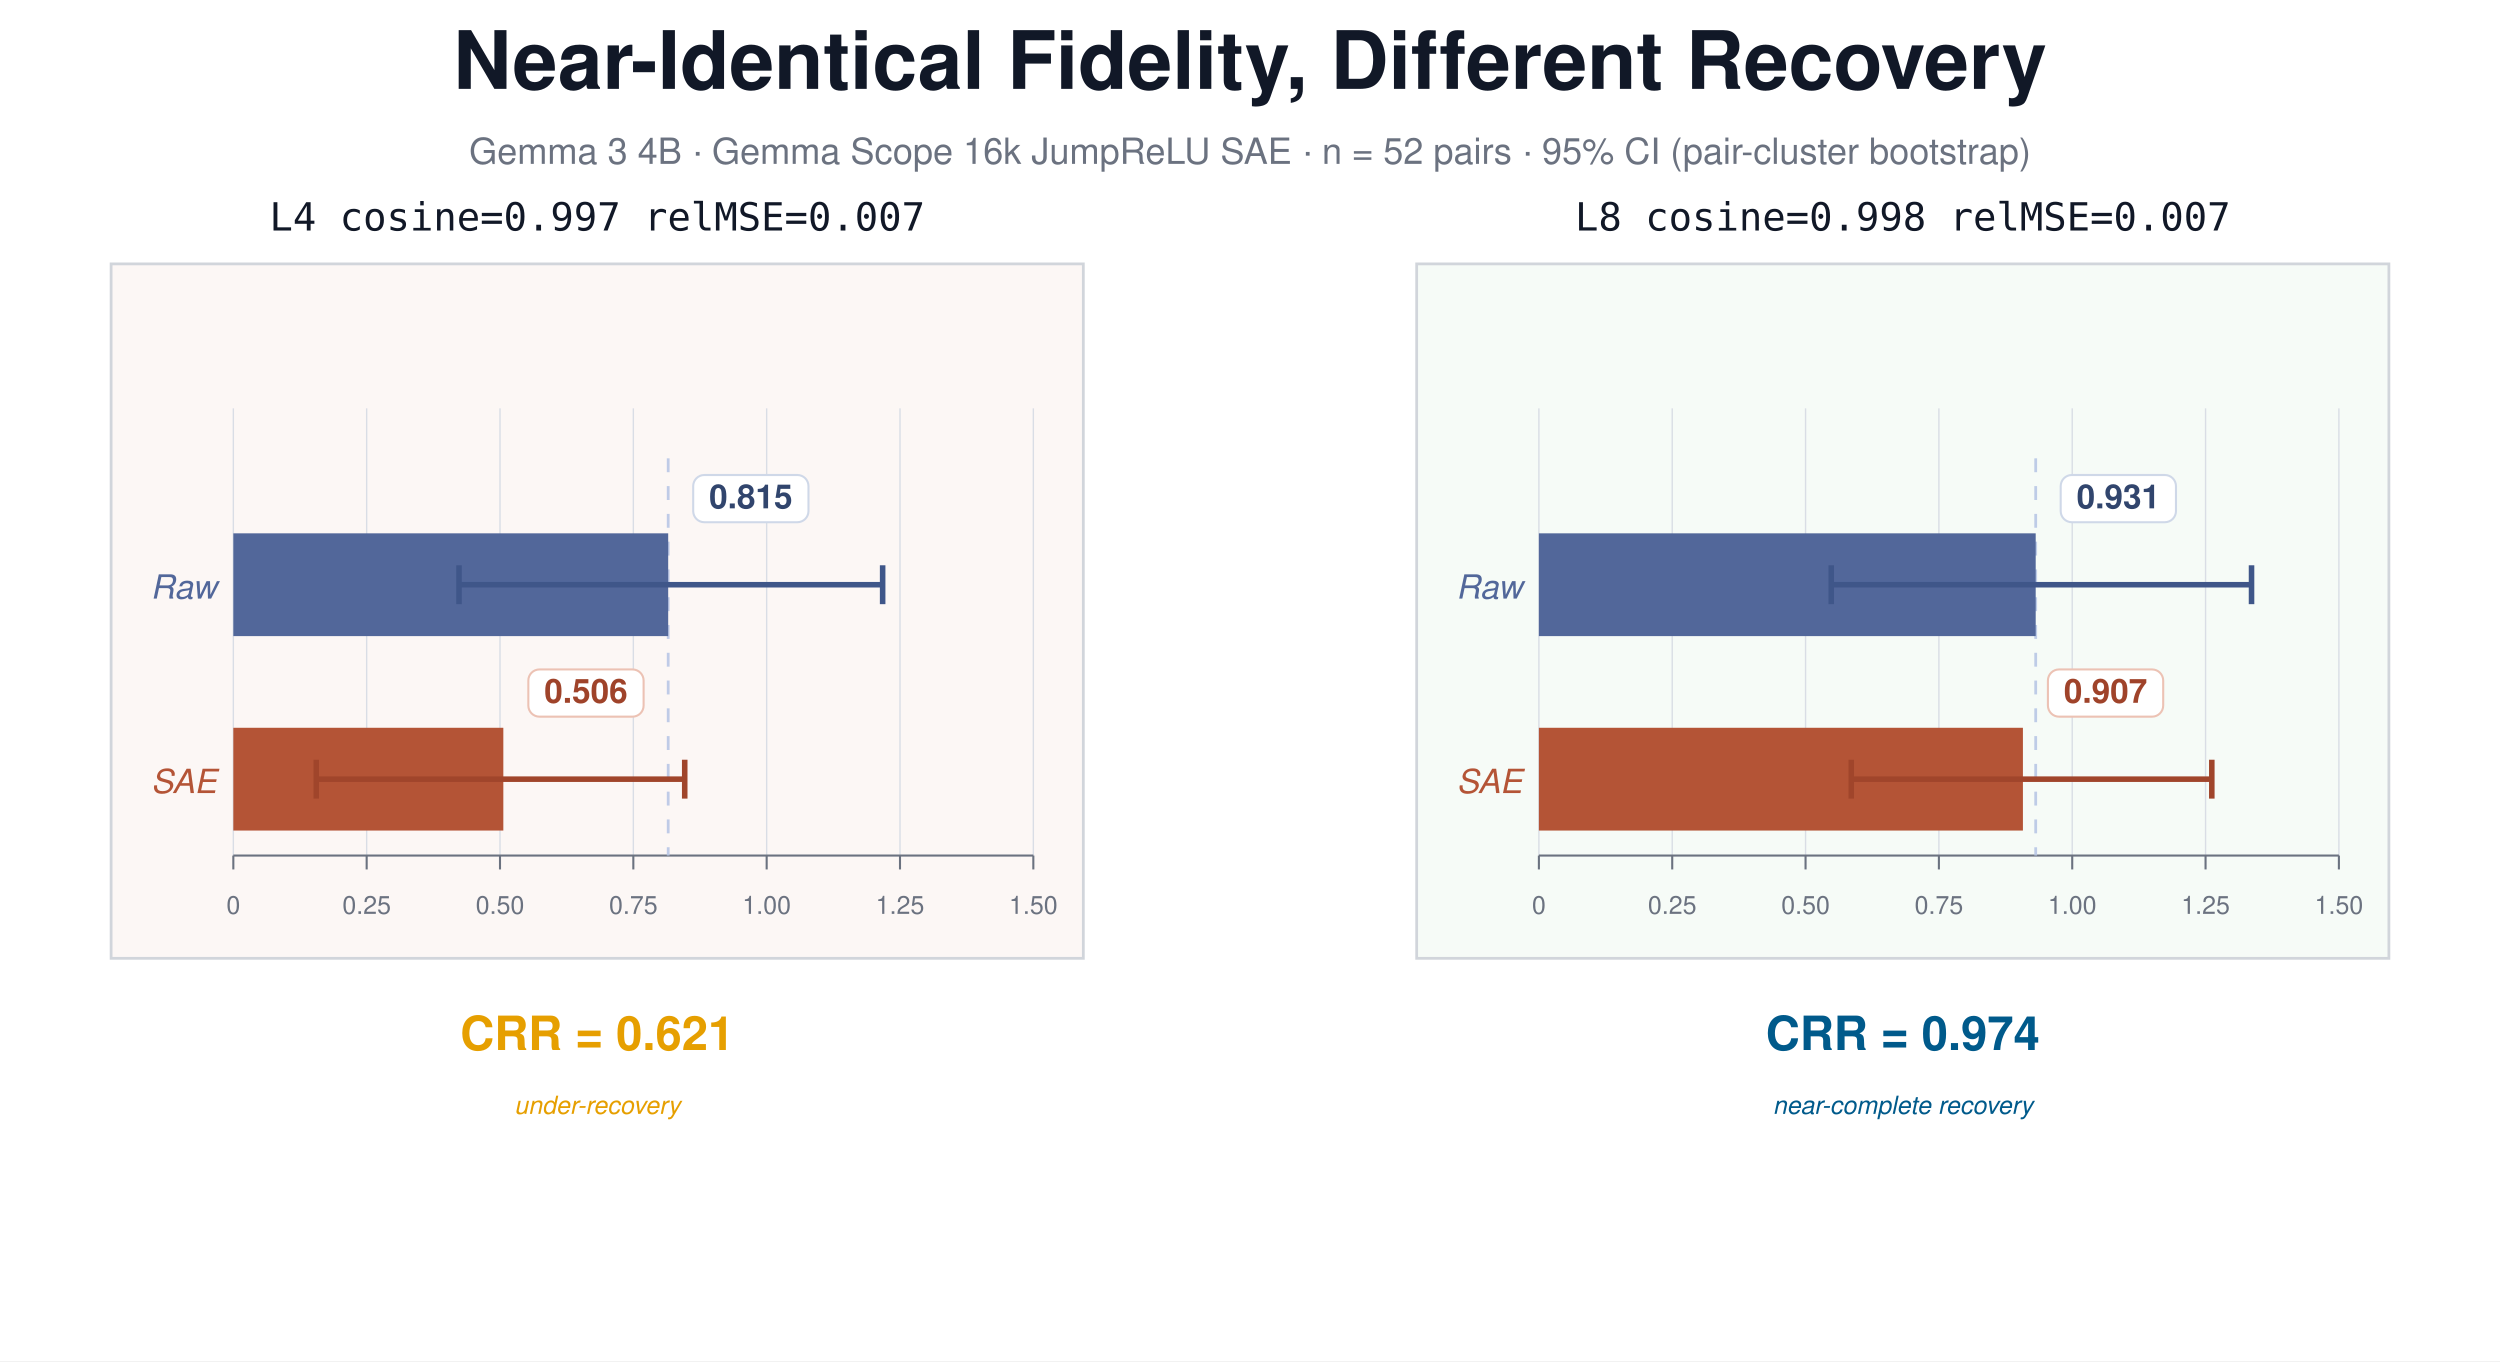
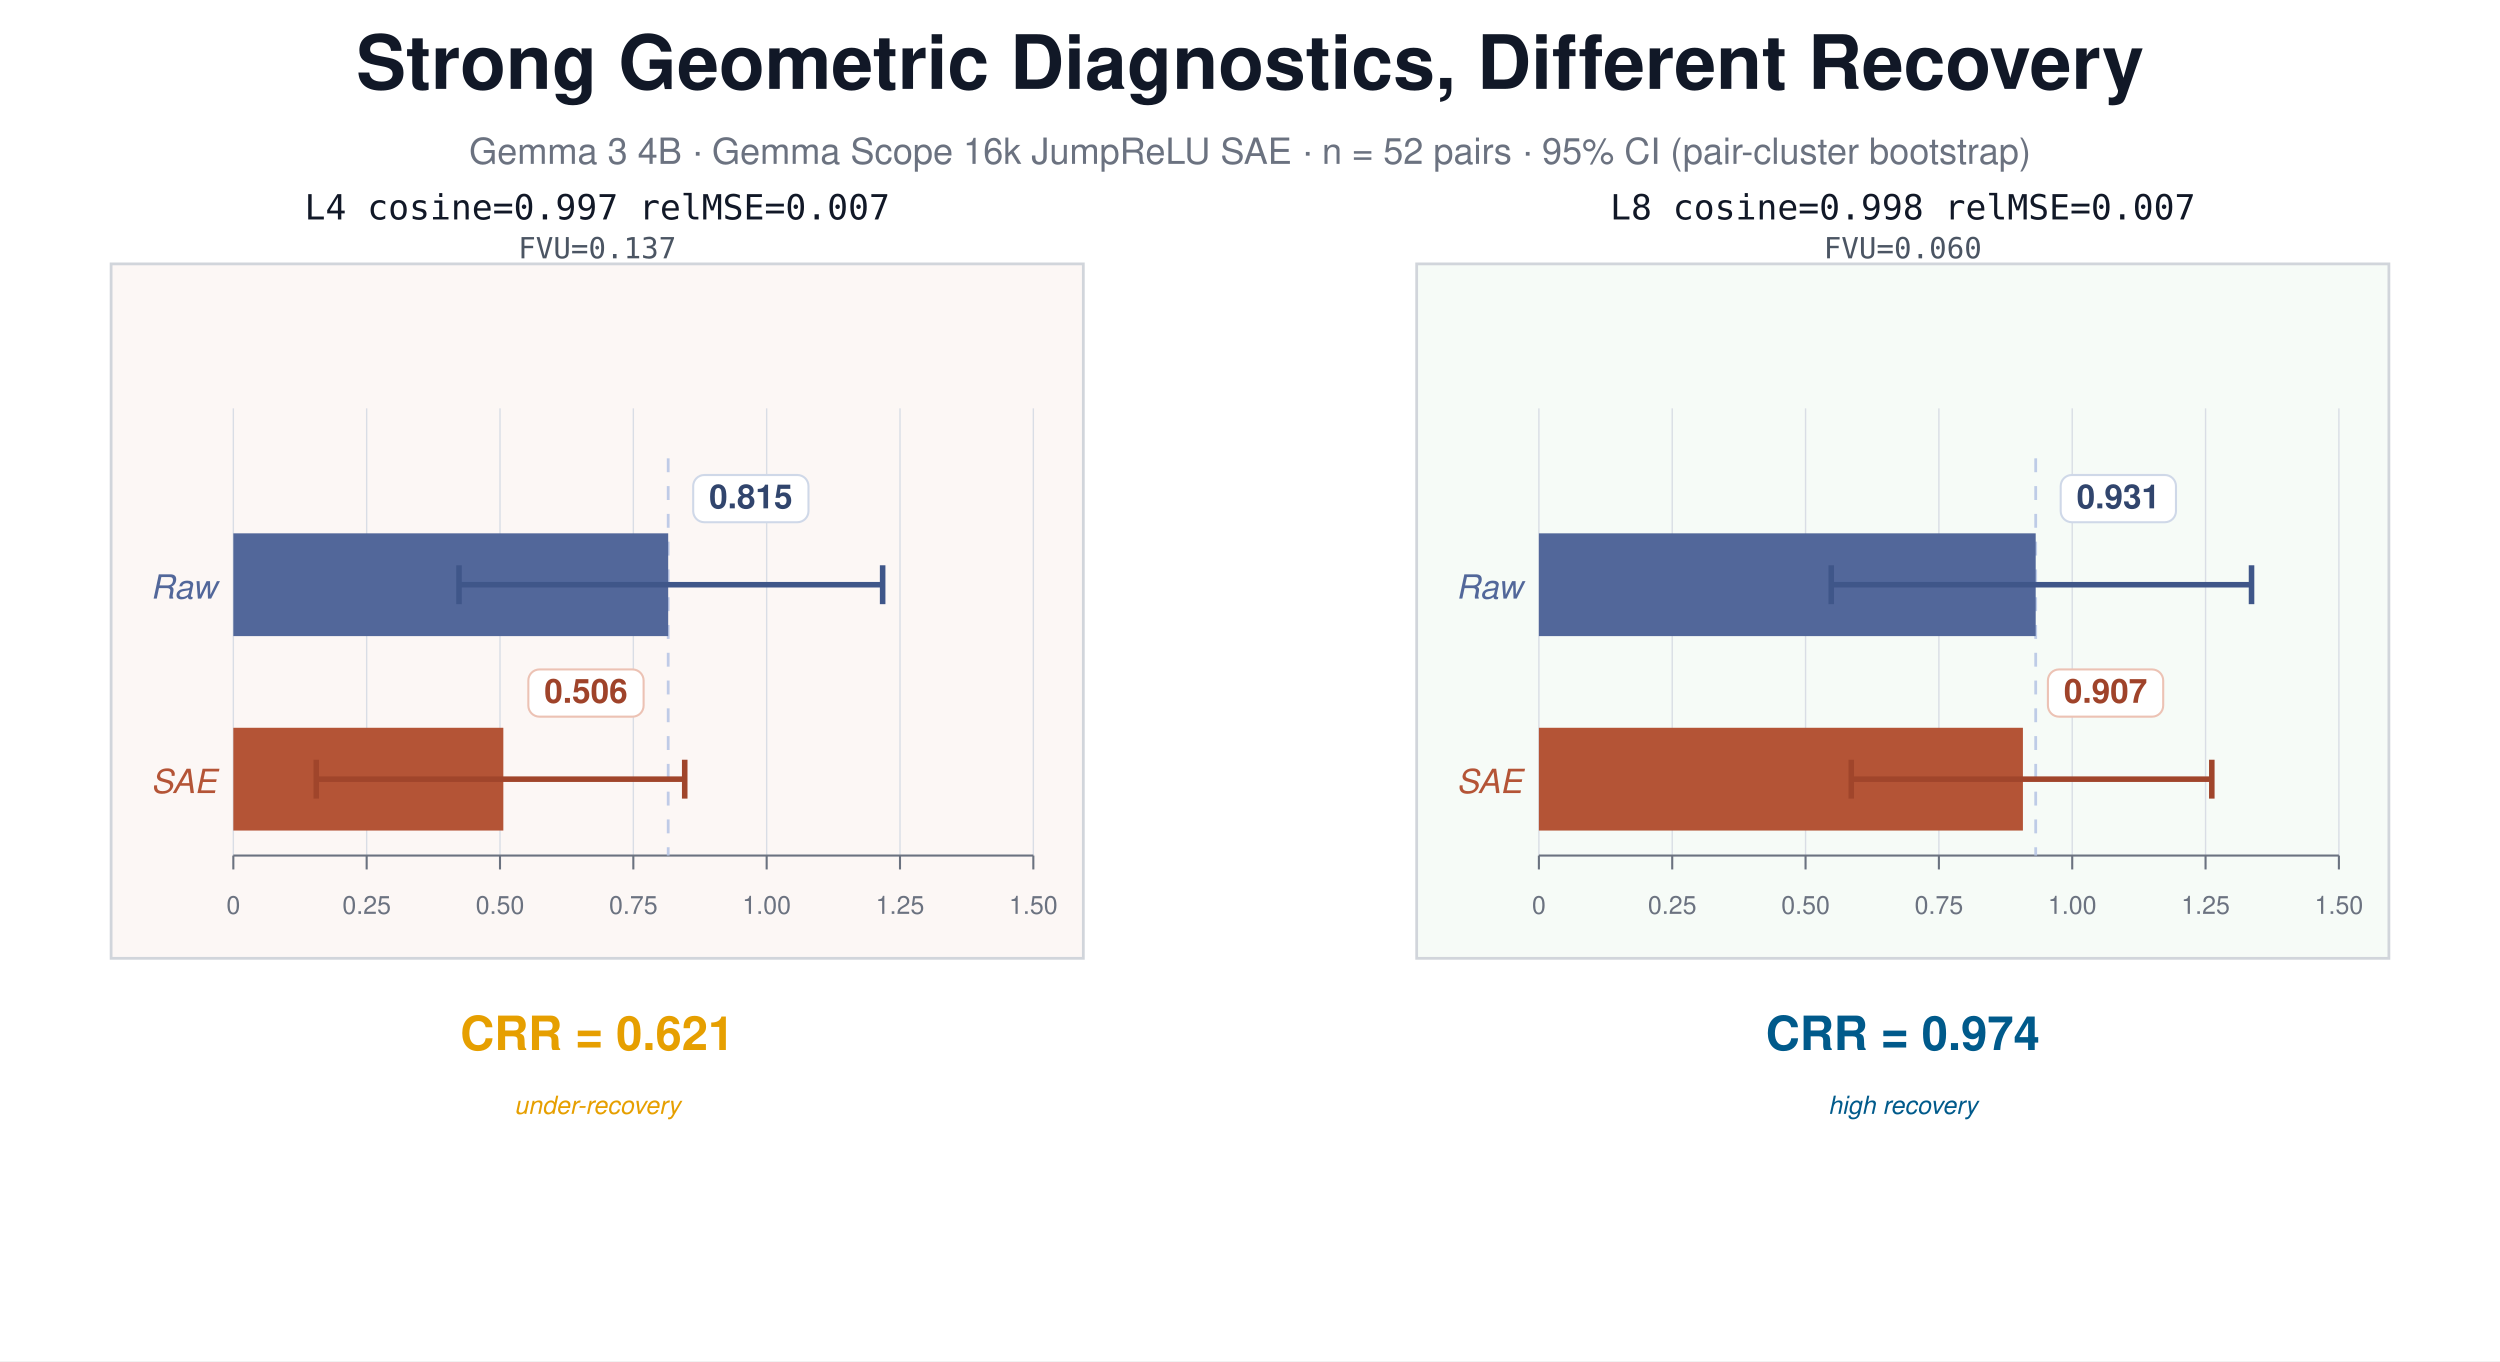
<svg xmlns="http://www.w3.org/2000/svg" width="1800" height="980" viewBox="0 0 1800 980">
  <rect width="100%" height="100%" fill="#ffffff" />
-   <text x="900.0" y="64.0" font-size="58" font-family="Helvetica, Arial, sans-serif" font-weight="700" text-anchor="middle" fill="#111827">Near-Identical Fidelity, Different Recovery</text>
+   <text x="900.0" y="64.0" font-size="54" font-family="Helvetica, Arial, sans-serif" font-weight="700" text-anchor="middle" fill="#111827">Strong Geometric Diagnostics, Different Recovery</text>
  <text x="900.0" y="118.0" font-size="26" font-family="Helvetica, Arial, sans-serif" font-weight="normal" text-anchor="middle" fill="#6b7280">Gemma 3 4B · Gemma Scope 16k JumpReLU SAE · n = 52 pairs · 95% CI (pair-cluster bootstrap)</text>
  <rect x="80.0" y="190.0" width="700.0" height="500.0" fill="#fcf7f5" stroke="#d1d5db" stroke-width="2" />
-   <text x="430.0" y="166.0" font-size="28" font-family="Menlo, Consolas, Monaco, monospace" font-weight="500" text-anchor="middle" fill="#111827">L4   cosine=0.997   relMSE=0.007</text>
+   <text x="430.0" y="158.0" font-size="25" font-family="Menlo, Consolas, Monaco, monospace" font-weight="500" text-anchor="middle" fill="#111827">L4   cosine=0.997   relMSE=0.007</text>
+   <text x="430.0" y="186.0" font-size="21" font-family="Menlo, Consolas, Monaco, monospace" font-weight="500" text-anchor="middle" fill="#4b5563">FVU=0.137</text>
  <line x1="168.0" y1="294.0" x2="168.0" y2="616.0" stroke="#d9dde5" stroke-width="1" />
  <line x1="168.0" y1="616.0" x2="168.0" y2="626.0" stroke="#6b7280" stroke-width="1.5" />
  <text x="168.0" y="658.0" font-size="18" font-family="Helvetica, Arial, sans-serif" font-weight="normal" text-anchor="middle" fill="#6b7280">0</text>
  <line x1="264.0" y1="294.0" x2="264.0" y2="616.0" stroke="#d9dde5" stroke-width="1" />
  <line x1="264.0" y1="616.0" x2="264.0" y2="626.0" stroke="#6b7280" stroke-width="1.5" />
  <text x="264.0" y="658.0" font-size="18" font-family="Helvetica, Arial, sans-serif" font-weight="normal" text-anchor="middle" fill="#6b7280">0.25</text>
  <line x1="360.0" y1="294.0" x2="360.0" y2="616.0" stroke="#d9dde5" stroke-width="1" />
  <line x1="360.0" y1="616.0" x2="360.0" y2="626.0" stroke="#6b7280" stroke-width="1.5" />
  <text x="360.0" y="658.0" font-size="18" font-family="Helvetica, Arial, sans-serif" font-weight="normal" text-anchor="middle" fill="#6b7280">0.50</text>
  <line x1="456.0" y1="294.0" x2="456.0" y2="616.0" stroke="#d9dde5" stroke-width="1" />
  <line x1="456.0" y1="616.0" x2="456.0" y2="626.0" stroke="#6b7280" stroke-width="1.5" />
  <text x="456.0" y="658.0" font-size="18" font-family="Helvetica, Arial, sans-serif" font-weight="normal" text-anchor="middle" fill="#6b7280">0.75</text>
  <line x1="552.0" y1="294.0" x2="552.0" y2="616.0" stroke="#d9dde5" stroke-width="1" />
  <line x1="552.0" y1="616.0" x2="552.0" y2="626.0" stroke="#6b7280" stroke-width="1.5" />
  <text x="552.0" y="658.0" font-size="18" font-family="Helvetica, Arial, sans-serif" font-weight="normal" text-anchor="middle" fill="#6b7280">1.00</text>
  <line x1="648.0" y1="294.0" x2="648.0" y2="616.0" stroke="#d9dde5" stroke-width="1" />
  <line x1="648.0" y1="616.0" x2="648.0" y2="626.0" stroke="#6b7280" stroke-width="1.5" />
  <text x="648.0" y="658.0" font-size="18" font-family="Helvetica, Arial, sans-serif" font-weight="normal" text-anchor="middle" fill="#6b7280">1.25</text>
  <line x1="744.0" y1="294.0" x2="744.0" y2="616.0" stroke="#d9dde5" stroke-width="1" />
  <line x1="744.0" y1="616.0" x2="744.0" y2="626.0" stroke="#6b7280" stroke-width="1.5" />
  <text x="744.0" y="658.0" font-size="18" font-family="Helvetica, Arial, sans-serif" font-weight="normal" text-anchor="middle" fill="#6b7280">1.50</text>
  <line x1="168.0" y1="616.0" x2="744.0" y2="616.0" stroke="#6b7280" stroke-width="1.5" />
  <line x1="481.1" y1="330.0" x2="481.1" y2="616.0" stroke="#b8c7e6" stroke-width="2" stroke-dasharray="10 10" stroke-opacity="0.9" />
  <text x="156.0" y="431.0" font-size="24" font-family="Helvetica, Arial, sans-serif" font-weight="normal" text-anchor="end" fill="#52679a" font-style="italic">Raw</text>
  <text x="156.0" y="571.0" font-size="24" font-family="Helvetica, Arial, sans-serif" font-weight="normal" text-anchor="end" fill="#b45436" font-style="italic">SAE</text>
  <rect x="168.0" y="384.0" width="313.1" height="74.0" fill="#52679a" />
  <rect x="168.0" y="524.0" width="194.4" height="74.0" fill="#b45436" />
  <line x1="330.5" y1="421.0" x2="635.5" y2="421.0" stroke="#3f5689" stroke-width="4" />
  <line x1="330.5" y1="407.0" x2="330.5" y2="435.0" stroke="#3f5689" stroke-width="4" />
  <line x1="635.5" y1="407.0" x2="635.5" y2="435.0" stroke="#3f5689" stroke-width="4" />
  <line x1="227.7" y1="561.0" x2="493.0" y2="561.0" stroke="#a0452b" stroke-width="4" />
  <line x1="227.7" y1="547.0" x2="227.7" y2="575.0" stroke="#a0452b" stroke-width="4" />
  <line x1="493.0" y1="547.0" x2="493.0" y2="575.0" stroke="#a0452b" stroke-width="4" />
  <rect x="499.1" y="342.0" width="83.0" height="34.0" rx="8" ry="8" fill="#ffffff" stroke="#cfd8e8" stroke-width="1.5" />
  <text x="540.6" y="366.0" font-size="24" font-family="Helvetica, Arial, sans-serif" font-weight="700" text-anchor="middle" fill="#31456d">0.815</text>
  <rect x="380.4" y="482.0" width="83.0" height="34.0" rx="8" ry="8" fill="#ffffff" stroke="#ecc2b4" stroke-width="1.5" />
  <text x="421.9" y="506.0" font-size="24" font-family="Helvetica, Arial, sans-serif" font-weight="700" text-anchor="middle" fill="#9f432a">0.506</text>
  <text x="430.0" y="756.0" font-size="34" font-family="Helvetica, Arial, sans-serif" font-weight="700" text-anchor="middle" fill="#E69F00">CRR = 0.621</text>
  <text x="430.0" y="802.0" font-size="18" font-family="Helvetica, Arial, sans-serif" font-weight="normal" text-anchor="middle" fill="#E69F00" font-style="italic">under-recovery</text>
  <rect x="1020.0" y="190.0" width="700.0" height="500.0" fill="#f6fbf7" stroke="#d1d5db" stroke-width="2" />
-   <text x="1370.0" y="166.0" font-size="28" font-family="Menlo, Consolas, Monaco, monospace" font-weight="500" text-anchor="middle" fill="#111827">L8   cosine=0.998   relMSE=0.007</text>
+   <text x="1370.0" y="158.0" font-size="25" font-family="Menlo, Consolas, Monaco, monospace" font-weight="500" text-anchor="middle" fill="#111827">L8   cosine=0.998   relMSE=0.007</text>
+   <text x="1370.0" y="186.0" font-size="21" font-family="Menlo, Consolas, Monaco, monospace" font-weight="500" text-anchor="middle" fill="#4b5563">FVU=0.060</text>
  <line x1="1108.0" y1="294.0" x2="1108.0" y2="616.0" stroke="#d9dde5" stroke-width="1" />
  <line x1="1108.0" y1="616.0" x2="1108.0" y2="626.0" stroke="#6b7280" stroke-width="1.5" />
  <text x="1108.0" y="658.0" font-size="18" font-family="Helvetica, Arial, sans-serif" font-weight="normal" text-anchor="middle" fill="#6b7280">0</text>
  <line x1="1204.0" y1="294.0" x2="1204.0" y2="616.0" stroke="#d9dde5" stroke-width="1" />
  <line x1="1204.0" y1="616.0" x2="1204.0" y2="626.0" stroke="#6b7280" stroke-width="1.5" />
  <text x="1204.0" y="658.0" font-size="18" font-family="Helvetica, Arial, sans-serif" font-weight="normal" text-anchor="middle" fill="#6b7280">0.25</text>
  <line x1="1300.0" y1="294.0" x2="1300.0" y2="616.0" stroke="#d9dde5" stroke-width="1" />
  <line x1="1300.0" y1="616.0" x2="1300.0" y2="626.0" stroke="#6b7280" stroke-width="1.5" />
  <text x="1300.0" y="658.0" font-size="18" font-family="Helvetica, Arial, sans-serif" font-weight="normal" text-anchor="middle" fill="#6b7280">0.50</text>
  <line x1="1396.0" y1="294.0" x2="1396.0" y2="616.0" stroke="#d9dde5" stroke-width="1" />
  <line x1="1396.0" y1="616.0" x2="1396.0" y2="626.0" stroke="#6b7280" stroke-width="1.5" />
  <text x="1396.0" y="658.0" font-size="18" font-family="Helvetica, Arial, sans-serif" font-weight="normal" text-anchor="middle" fill="#6b7280">0.75</text>
  <line x1="1492.0" y1="294.0" x2="1492.0" y2="616.0" stroke="#d9dde5" stroke-width="1" />
  <line x1="1492.0" y1="616.0" x2="1492.0" y2="626.0" stroke="#6b7280" stroke-width="1.5" />
  <text x="1492.0" y="658.0" font-size="18" font-family="Helvetica, Arial, sans-serif" font-weight="normal" text-anchor="middle" fill="#6b7280">1.00</text>
  <line x1="1588.0" y1="294.0" x2="1588.0" y2="616.0" stroke="#d9dde5" stroke-width="1" />
  <line x1="1588.0" y1="616.0" x2="1588.0" y2="626.0" stroke="#6b7280" stroke-width="1.5" />
  <text x="1588.0" y="658.0" font-size="18" font-family="Helvetica, Arial, sans-serif" font-weight="normal" text-anchor="middle" fill="#6b7280">1.25</text>
  <line x1="1684.0" y1="294.0" x2="1684.0" y2="616.0" stroke="#d9dde5" stroke-width="1" />
  <line x1="1684.0" y1="616.0" x2="1684.0" y2="626.0" stroke="#6b7280" stroke-width="1.5" />
  <text x="1684.0" y="658.0" font-size="18" font-family="Helvetica, Arial, sans-serif" font-weight="normal" text-anchor="middle" fill="#6b7280">1.50</text>
  <line x1="1108.0" y1="616.0" x2="1684.0" y2="616.0" stroke="#6b7280" stroke-width="1.5" />
  <line x1="1465.7" y1="330.0" x2="1465.7" y2="616.0" stroke="#b8c7e6" stroke-width="2" stroke-dasharray="10 10" stroke-opacity="0.9" />
  <text x="1096.0" y="431.0" font-size="24" font-family="Helvetica, Arial, sans-serif" font-weight="normal" text-anchor="end" fill="#52679a" font-style="italic">Raw</text>
  <text x="1096.0" y="571.0" font-size="24" font-family="Helvetica, Arial, sans-serif" font-weight="normal" text-anchor="end" fill="#b45436" font-style="italic">SAE</text>
  <rect x="1108.0" y="384.0" width="357.7" height="74.0" fill="#52679a" />
  <rect x="1108.0" y="524.0" width="348.5" height="74.0" fill="#b45436" />
  <line x1="1318.5" y1="421.0" x2="1621.1" y2="421.0" stroke="#3f5689" stroke-width="4" />
  <line x1="1318.5" y1="407.0" x2="1318.5" y2="435.0" stroke="#3f5689" stroke-width="4" />
  <line x1="1621.1" y1="407.0" x2="1621.1" y2="435.0" stroke="#3f5689" stroke-width="4" />
  <line x1="1332.9" y1="561.0" x2="1592.5" y2="561.0" stroke="#a0452b" stroke-width="4" />
  <line x1="1332.9" y1="547.0" x2="1332.9" y2="575.0" stroke="#a0452b" stroke-width="4" />
  <line x1="1592.5" y1="547.0" x2="1592.5" y2="575.0" stroke="#a0452b" stroke-width="4" />
  <rect x="1483.7" y="342.0" width="83.0" height="34.0" rx="8" ry="8" fill="#ffffff" stroke="#cfd8e8" stroke-width="1.5" />
  <text x="1525.2" y="366.0" font-size="24" font-family="Helvetica, Arial, sans-serif" font-weight="700" text-anchor="middle" fill="#31456d">0.931</text>
  <rect x="1474.5" y="482.0" width="83.0" height="34.0" rx="8" ry="8" fill="#ffffff" stroke="#ecc2b4" stroke-width="1.5" />
  <text x="1516.0" y="506.0" font-size="24" font-family="Helvetica, Arial, sans-serif" font-weight="700" text-anchor="middle" fill="#9f432a">0.907</text>
  <text x="1370.0" y="756.0" font-size="34" font-family="Helvetica, Arial, sans-serif" font-weight="700" text-anchor="middle" fill="#005A8B">CRR = 0.974</text>
-   <text x="1370.0" y="802.0" font-size="18" font-family="Helvetica, Arial, sans-serif" font-weight="normal" text-anchor="middle" fill="#005A8B" font-style="italic">near-complete recovery</text>
+   <text x="1370.0" y="802.0" font-size="18" font-family="Helvetica, Arial, sans-serif" font-weight="normal" text-anchor="middle" fill="#005A8B" font-style="italic">high recovery</text>
</svg>
